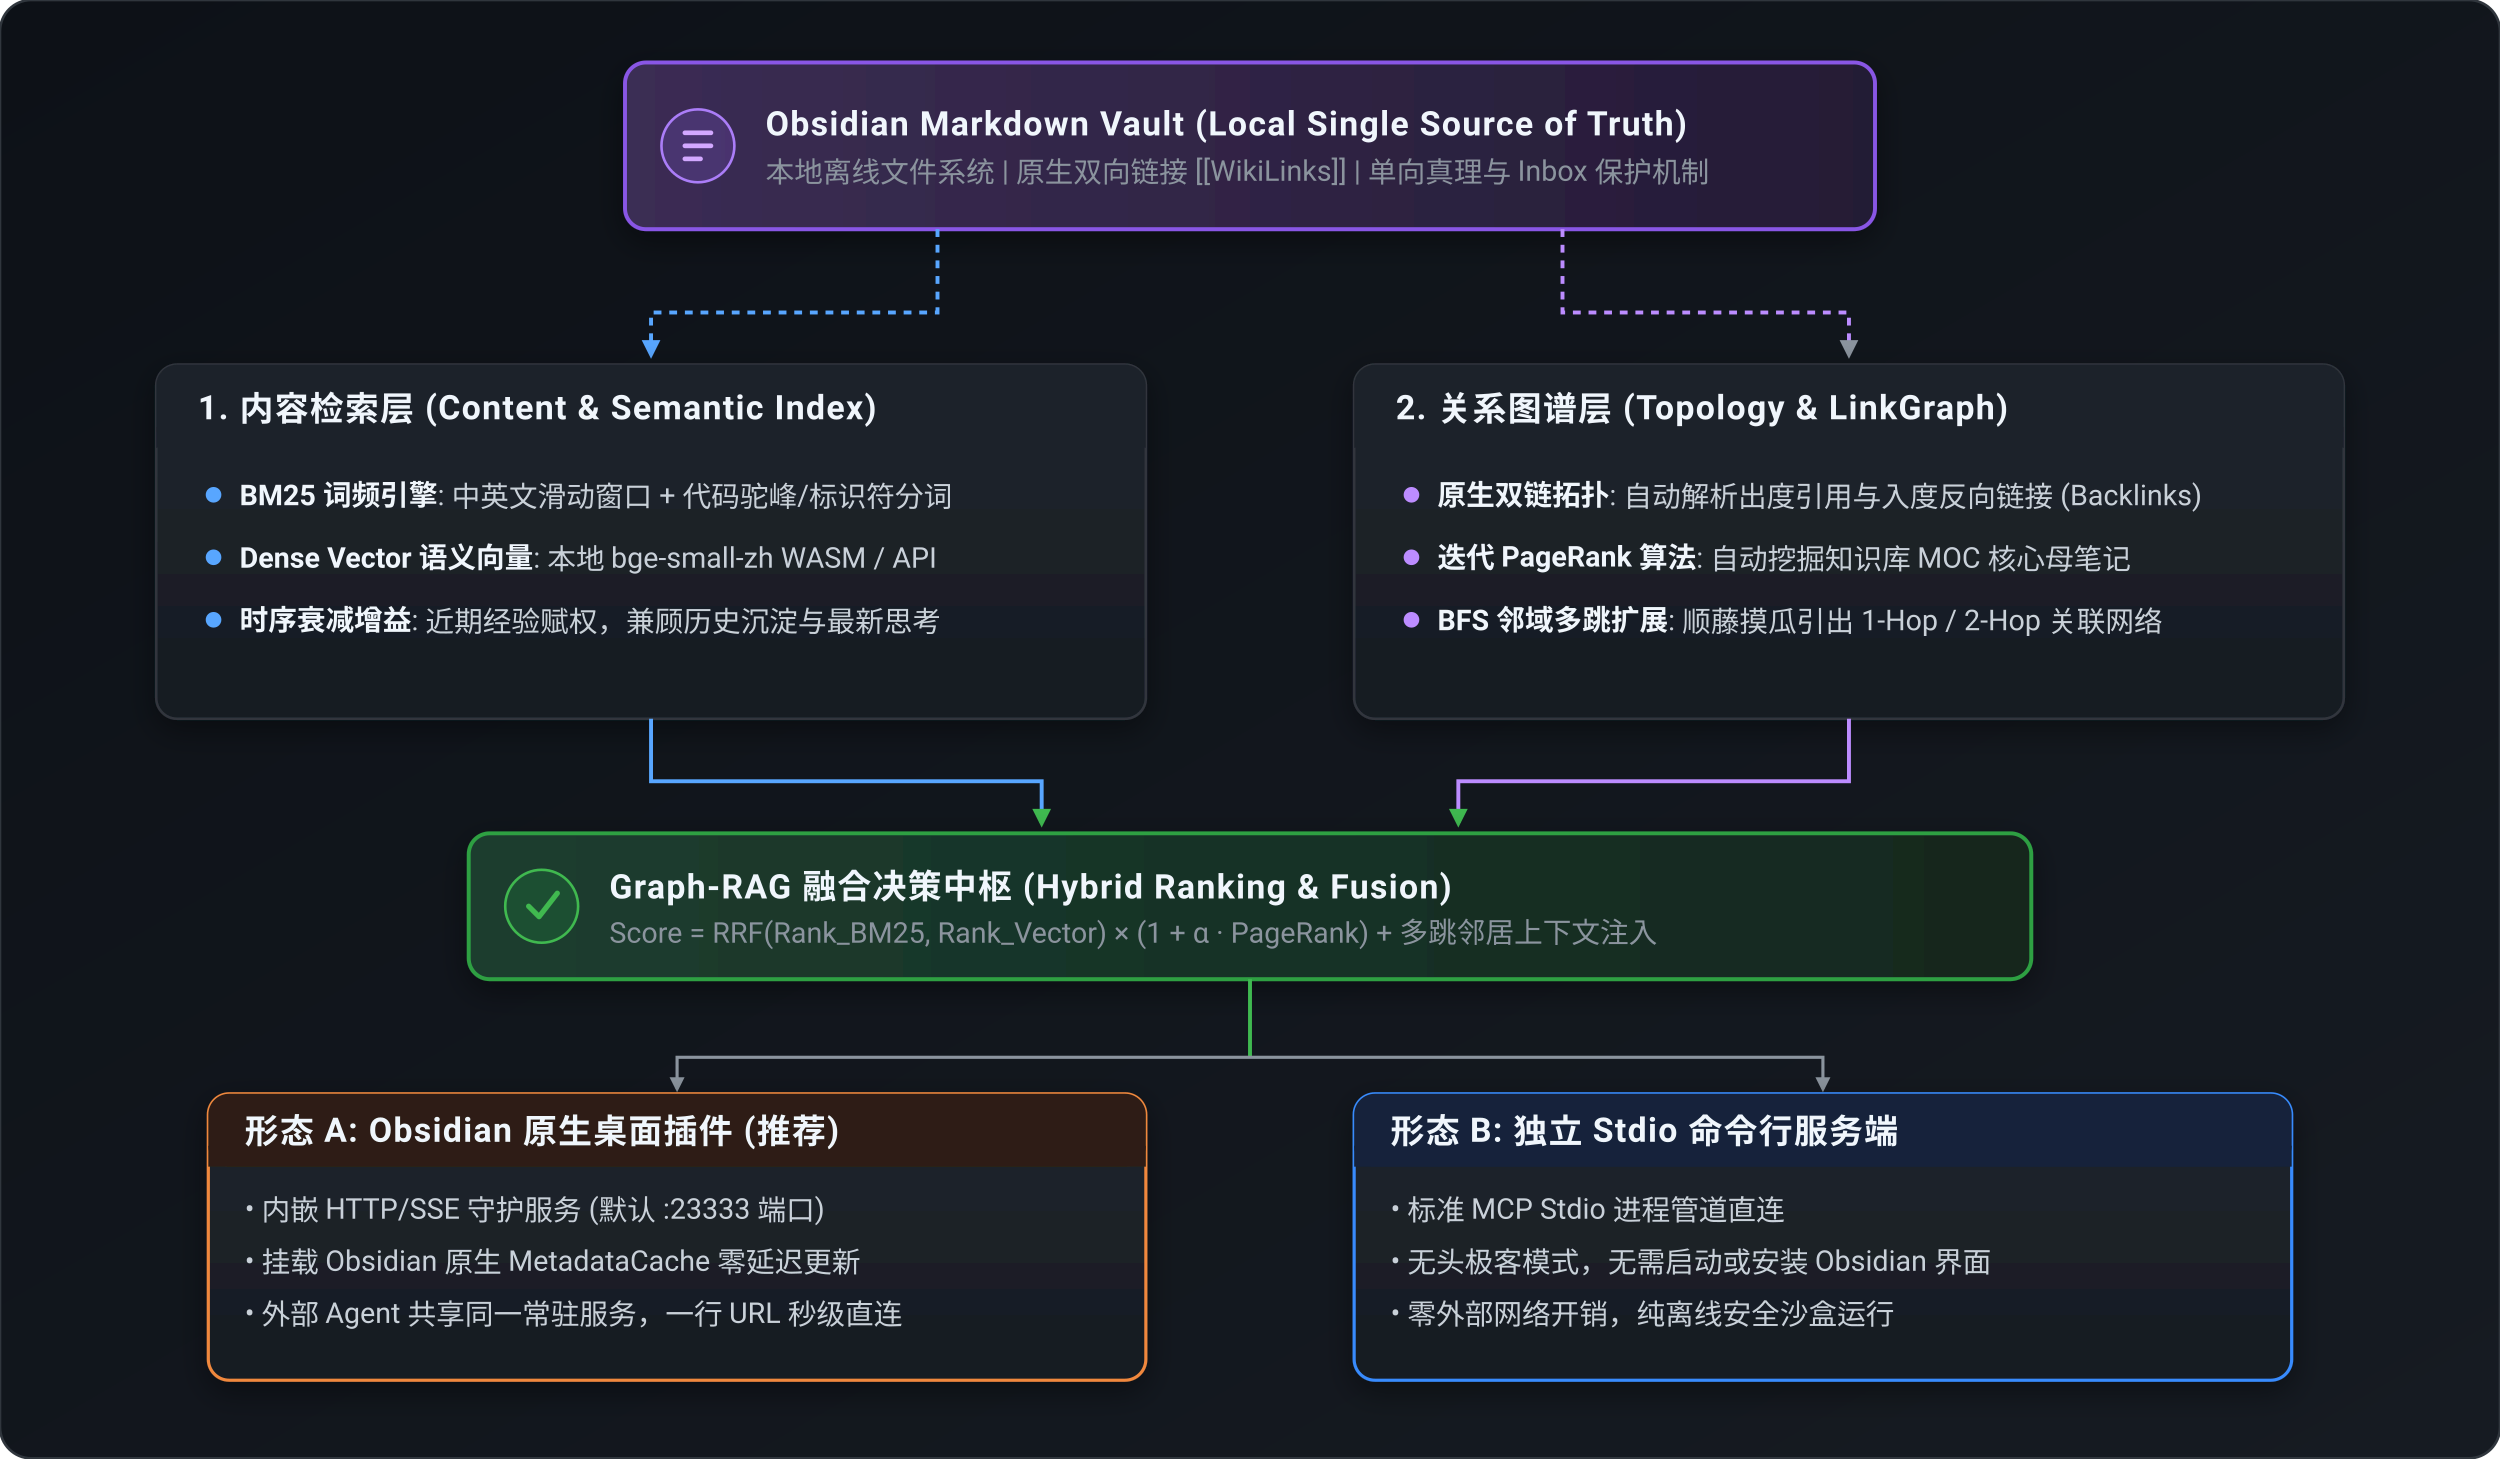
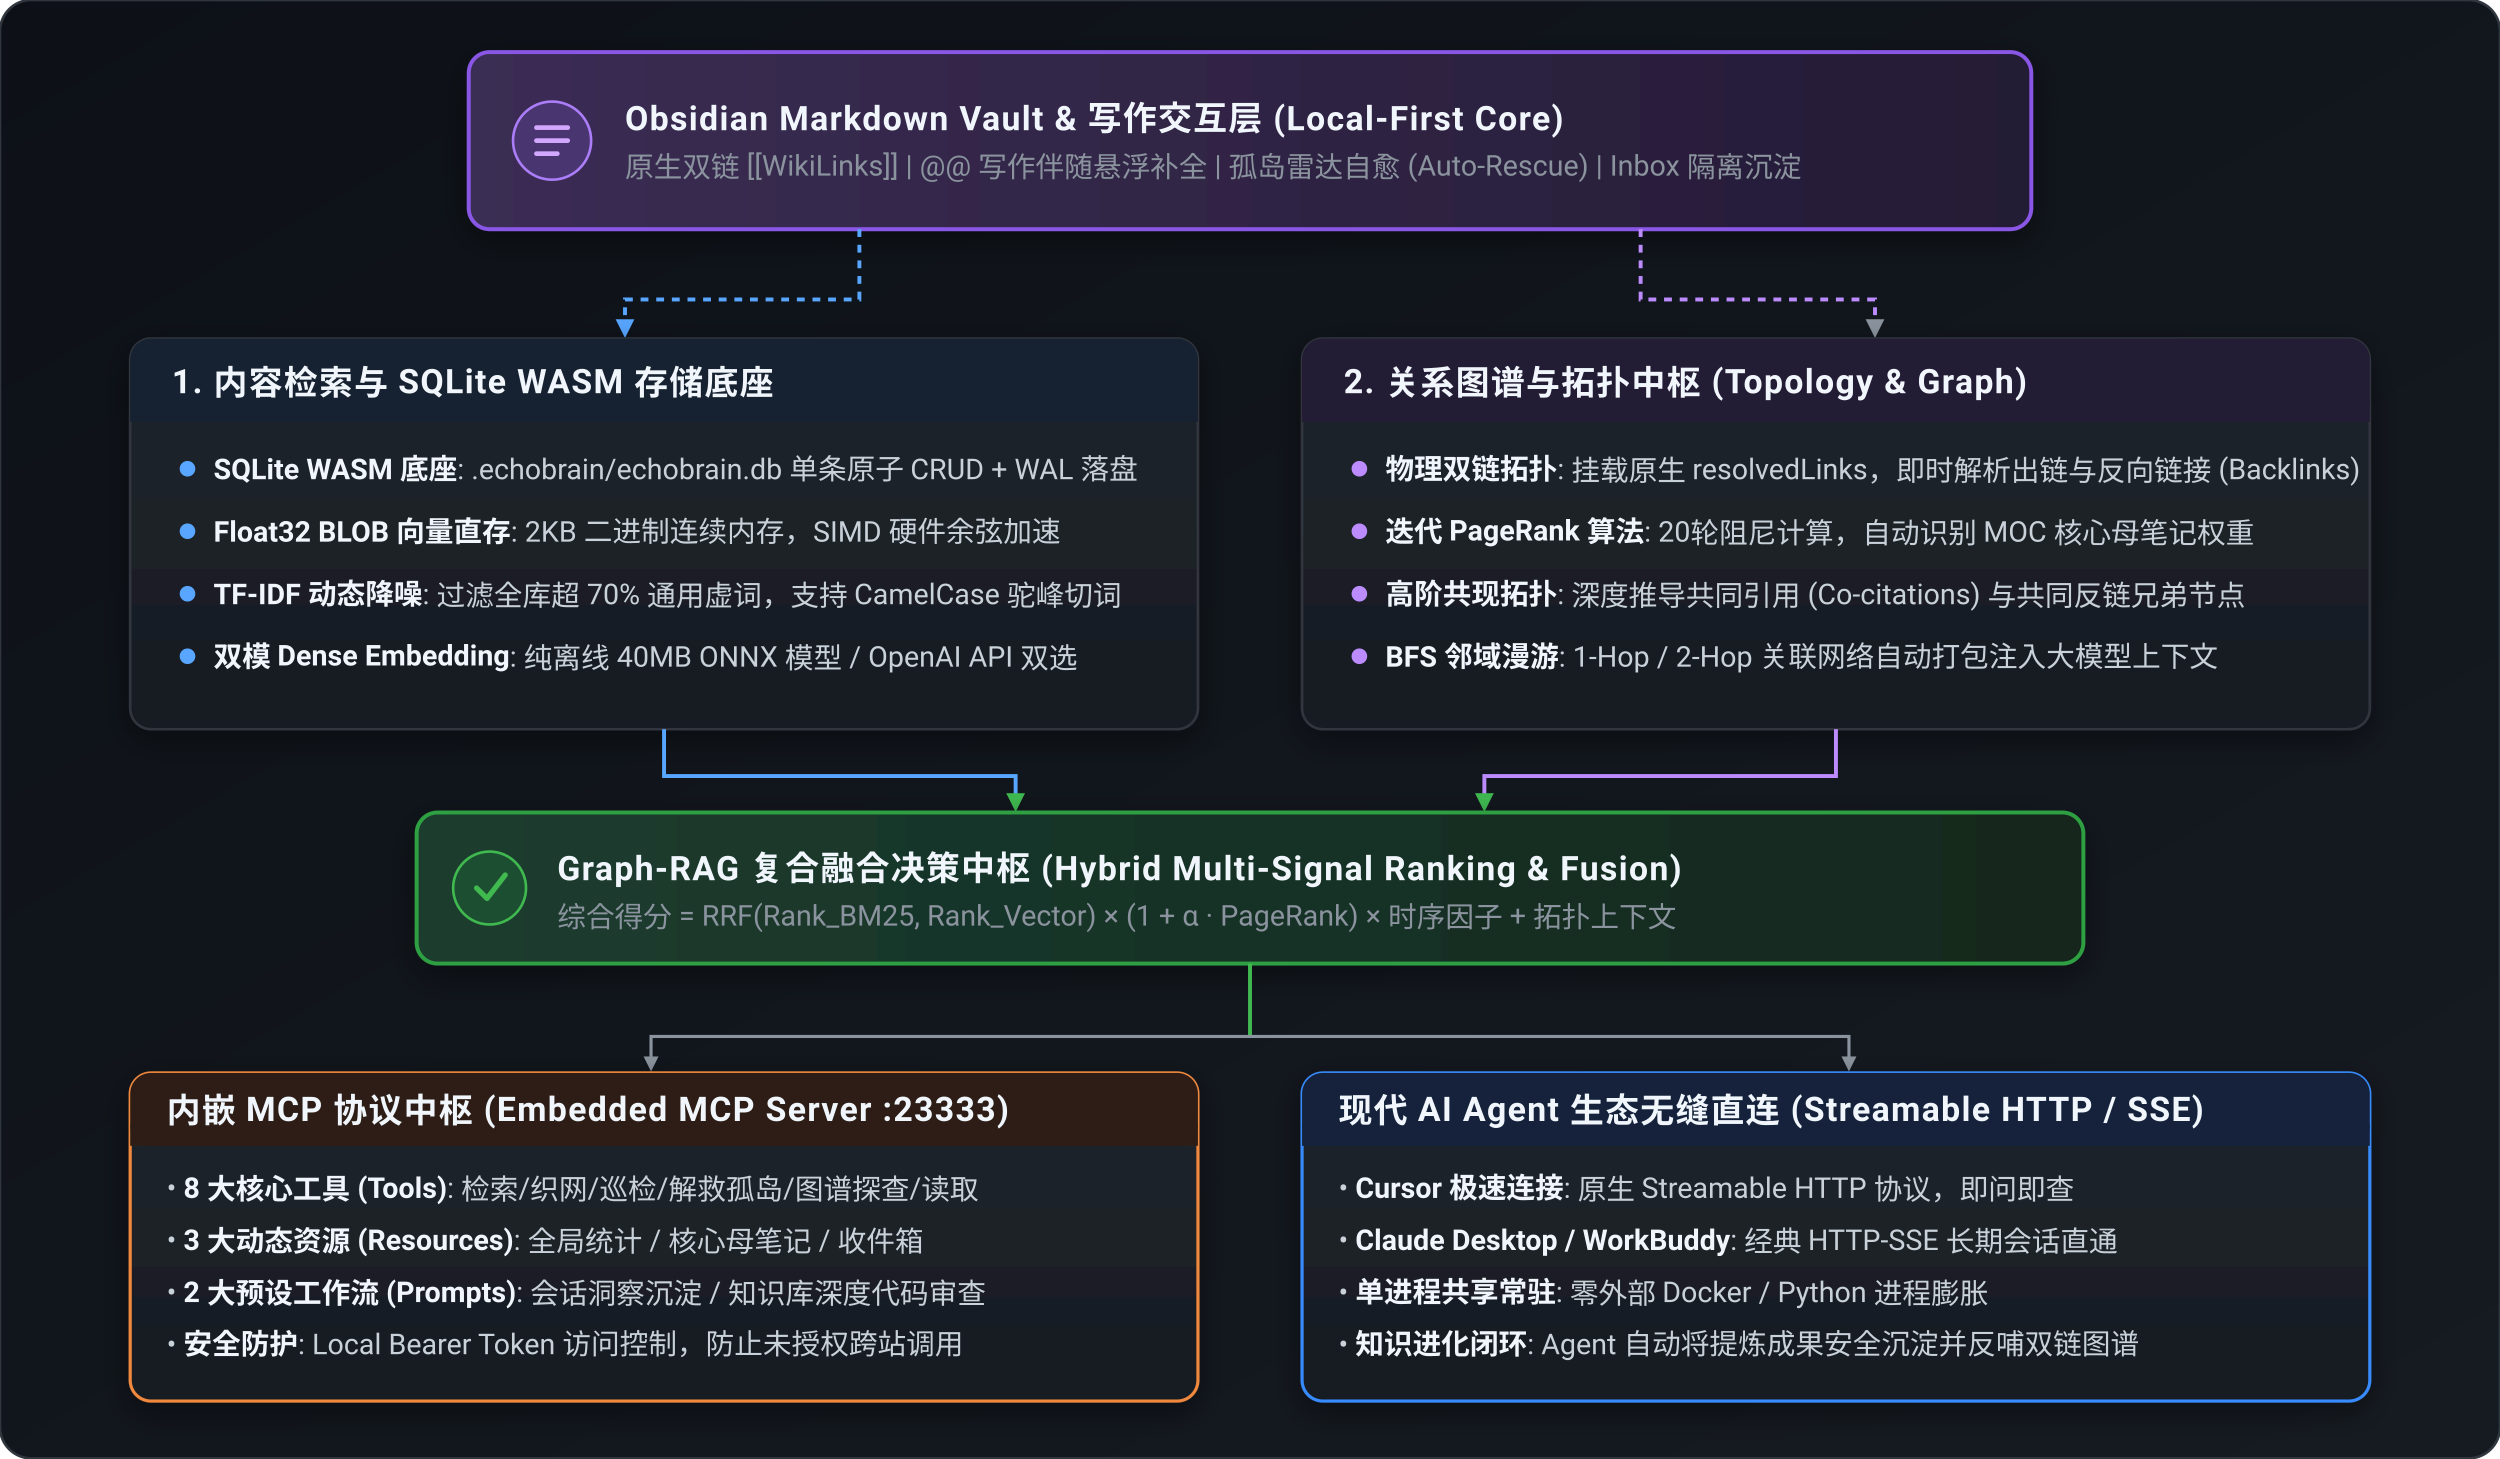
<svg xmlns="http://www.w3.org/2000/svg" viewBox="0 0 960 560" width="100%" height="100%">
  <defs>
    <linearGradient id="bgGrad" x1="0%" y1="0%" x2="100%" y2="100%">
      <stop offset="0%" stop-color="#0d1117" />
      <stop offset="100%" stop-color="#161b22" />
    </linearGradient>
    <linearGradient id="cardGrad" x1="0%" y1="0%" x2="0%" y2="100%">
      <stop offset="0%" stop-color="#21262d" />
      <stop offset="100%" stop-color="#161b22" />
    </linearGradient>
    <linearGradient id="vaultGrad" x1="0%" y1="0%" x2="100%" y2="0%">
      <stop offset="0%" stop-color="#3b2d54" />
      <stop offset="100%" stop-color="#241b35" />
    </linearGradient>
    <linearGradient id="ragGrad" x1="0%" y1="0%" x2="100%" y2="0%">
      <stop offset="0%" stop-color="#1c3d2f" />
      <stop offset="100%" stop-color="#13271e" />
+     </linearGradient>
+     <linearGradient id="dbGrad" x1="0%" y1="0%" x2="100%" y2="0%">
+       <stop offset="0%" stop-color="#1f3750" />
+       <stop offset="100%" stop-color="#122334" />
    </linearGradient>
    <filter id="shadow" x="-5%" y="-5%" width="110%" height="115%" filterUnits="userSpaceOnUse">
      <feDropShadow dx="0" dy="4" stdDeviation="6" flood-color="#000000" flood-opacity="0.4" />
    </filter>
    <marker id="arrow" viewBox="0 0 10 10" refX="6" refY="5" markerWidth="6" markerHeight="6" orient="auto-start-reverse">
      <path d="M 0 1 L 8 5 L 0 9 z" fill="#8b949e" />
    </marker>
    <marker id="arrow-green" viewBox="0 0 10 10" refX="6" refY="5" markerWidth="6" markerHeight="6" orient="auto-start-reverse">
      <path d="M 0 1 L 8 5 L 0 9 z" fill="#3fb950" />
    </marker>
    <marker id="arrow-blue" viewBox="0 0 10 10" refX="6" refY="5" markerWidth="6" markerHeight="6" orient="auto-start-reverse">
      <path d="M 0 1 L 8 5 L 0 9 z" fill="#58a6ff" />
    </marker>
  </defs>
  <style>
    text { font-family: -apple-system, BlinkMacSystemFont, "Segoe UI", Roboto, Helvetica, Arial, sans-serif; }
    .title { font-size: 13px; font-weight: 700; fill: #f0f6fc; letter-spacing: 0.5px; }
    .subtitle { font-size: 11px; fill: #8b949e; }
    .item-text { font-size: 11px; fill: #c9d1d9; }
    .badge-text { font-size: 9px; font-weight: 600; text-transform: uppercase; }
  </style>
  <rect width="960" height="560" rx="12" fill="url(#bgGrad)" stroke="#30363d" stroke-width="1" />
-   <g transform="translate(240, 24)" filter="url(#shadow)">
-     <rect width="480" height="64" rx="8" fill="url(#vaultGrad)" stroke="#8957e5" stroke-width="1.5" />
-     <circle cx="28" cy="32" r="14" fill="#8957e5" fill-opacity="0.2" stroke="#ab7df8" stroke-width="1" />
-     <path d="M 23 27 L 33 27 M 23 32 L 33 32 M 23 37 L 29 37" stroke="#d2a8ff" stroke-width="1.8" stroke-linecap="round" />
-     <text x="54" y="28" class="title" fill="#d2a8ff">Obsidian Markdown Vault (Local Single Source of Truth)</text>
-     <text x="54" y="46" class="subtitle">本地离线文件系统 | 原生双向链接 [[WikiLinks]] | 单向真理与 Inbox 保护机制</text>
+   <g transform="translate(180, 20)" filter="url(#shadow)">
+     <rect width="600" height="68" rx="8" fill="url(#vaultGrad)" stroke="#8957e5" stroke-width="1.5" />
+     <circle cx="32" cy="34" r="15" fill="#8957e5" fill-opacity="0.2" stroke="#ab7df8" stroke-width="1" />
+     <path d="M 26 29 L 38 29 M 26 34 L 38 34 M 26 39 L 34 39" stroke="#d2a8ff" stroke-width="1.8" stroke-linecap="round" />
+     <text x="60" y="30" class="title" fill="#d2a8ff">Obsidian Markdown Vault &amp; 写作交互层 (Local-First Core)</text>
+     <text x="60" y="48" class="subtitle">原生双链 [[WikiLinks]] | @@ 写作伴随悬浮补全 | 孤岛雷达自愈 (Auto-Rescue) | Inbox 隔离沉淀</text>
  </g>
-   <path d="M 360 88 L 360 120 L 250 120 L 250 136" fill="none" stroke="#58a6ff" stroke-width="1.5" stroke-dasharray="3,3" marker-end="url(#arrow-blue)" />
-   <path d="M 600 88 L 600 120 L 710 120 L 710 136" fill="none" stroke="#bc8cff" stroke-width="1.5" stroke-dasharray="3,3" marker-end="url(#arrow)" />
-   <g transform="translate(60, 140)" filter="url(#shadow)">
-     <rect width="380" height="136" rx="8" fill="url(#cardGrad)" stroke="#30363d" stroke-width="1" />
-     <rect x="0" y="0" width="380" height="32" rx="8" fill="#1f242c" />
-     <rect x="0" y="24" width="380" height="8" fill="#1f242c" />
-     <text x="16" y="21" class="title" fill="#58a6ff">1. 内容检索层 (Content &amp; Semantic Index)</text>
+   <path d="M 330 88 L 330 115 L 240 115 L 240 128" fill="none" stroke="#58a6ff" stroke-width="1.5" stroke-dasharray="3,3" marker-end="url(#arrow-blue)" />
+   <path d="M 630 88 L 630 115 L 720 115 L 720 128" fill="none" stroke="#bc8cff" stroke-width="1.5" stroke-dasharray="3,3" marker-end="url(#arrow)" />
+   <g transform="translate(50, 130)" filter="url(#shadow)">
+     <rect width="410" height="150" rx="8" fill="url(#cardGrad)" stroke="#30363d" stroke-width="1" />
+     <rect x="0" y="0" width="410" height="32" rx="8" fill="#182330" />
+     <rect x="0" y="24" width="410" height="8" fill="#182330" />
+     <text x="16" y="21" class="title" fill="#58a6ff">1. 内容检索与 SQLite WASM 存储底座</text>
    <g transform="translate(16, 44)">
      <circle cx="6" cy="6" r="3" fill="#58a6ff" />
      <text x="16" y="10" class="item-text">
-         <tspan font-weight="600" fill="#f0f6fc">BM25 词频引擎</tspan>: 中英文滑动窗口 + 代码驼峰/标识符分词</text>
+         <tspan font-weight="600" fill="#f0f6fc">SQLite WASM 底座</tspan>: .echobrain/echobrain.db 单条原子 CRUD + WAL 落盘</text>
      <circle cx="6" cy="30" r="3" fill="#58a6ff" />
      <text x="16" y="34" class="item-text">
-         <tspan font-weight="600" fill="#f0f6fc">Dense Vector 语义向量</tspan>: 本地 bge-small-zh WASM / API</text>
+         <tspan font-weight="600" fill="#f0f6fc">Float32 BLOB 向量直存</tspan>: 2KB 二进制连续内存，SIMD 硬件余弦加速</text>
      <circle cx="6" cy="54" r="3" fill="#58a6ff" />
      <text x="16" y="58" class="item-text">
-         <tspan font-weight="600" fill="#f0f6fc">时序衰减增益</tspan>: 近期经验赋权，兼顾历史沉淀与最新思考</text>
+         <tspan font-weight="600" fill="#f0f6fc">TF-IDF 动态降噪</tspan>: 过滤全库超 70% 通用虚词，支持 CamelCase 驼峰切词</text>
+       <circle cx="6" cy="78" r="3" fill="#58a6ff" />
+       <text x="16" y="82" class="item-text">
+         <tspan font-weight="600" fill="#f0f6fc">双模 Dense Embedding</tspan>: 纯离线 40MB ONNX 模型 / OpenAI API 双选</text>
    </g>
  </g>
-   <g transform="translate(520, 140)" filter="url(#shadow)">
-     <rect width="380" height="136" rx="8" fill="url(#cardGrad)" stroke="#30363d" stroke-width="1" />
-     <rect x="0" y="0" width="380" height="32" rx="8" fill="#1f242c" />
-     <rect x="0" y="24" width="380" height="8" fill="#1f242c" />
-     <text x="16" y="21" class="title" fill="#bc8cff">2. 关系图谱层 (Topology &amp; LinkGraph)</text>
+   <g transform="translate(500, 130)" filter="url(#shadow)">
+     <rect width="410" height="150" rx="8" fill="url(#cardGrad)" stroke="#30363d" stroke-width="1" />
+     <rect x="0" y="0" width="410" height="32" rx="8" fill="#241b35" />
+     <rect x="0" y="24" width="410" height="8" fill="#241b35" />
+     <text x="16" y="21" class="title" fill="#bc8cff">2. 关系图谱与拓扑中枢 (Topology &amp; Graph)</text>
    <g transform="translate(16, 44)">
      <circle cx="6" cy="6" r="3" fill="#bc8cff" />
      <text x="16" y="10" class="item-text">
-         <tspan font-weight="600" fill="#f0f6fc">原生双链拓扑</tspan>: 自动解析出度引用与入度反向链接 (Backlinks)</text>
+         <tspan font-weight="600" fill="#f0f6fc">物理双链拓扑</tspan>: 挂载原生 resolvedLinks，即时解析出链与反向链接 (Backlinks)</text>
      <circle cx="6" cy="30" r="3" fill="#bc8cff" />
      <text x="16" y="34" class="item-text">
-         <tspan font-weight="600" fill="#f0f6fc">迭代 PageRank 算法</tspan>: 自动挖掘知识库 MOC 核心母笔记</text>
+         <tspan font-weight="600" fill="#f0f6fc">迭代 PageRank 算法</tspan>: 20轮阻尼计算，自动识别 MOC 核心母笔记权重</text>
      <circle cx="6" cy="54" r="3" fill="#bc8cff" />
      <text x="16" y="58" class="item-text">
-         <tspan font-weight="600" fill="#f0f6fc">BFS 邻域多跳扩展</tspan>: 顺藤摸瓜引出 1-Hop / 2-Hop 关联网络</text>
+         <tspan font-weight="600" fill="#f0f6fc">高阶共现拓扑</tspan>: 深度推导共同引用 (Co-citations) 与共同反链兄弟节点</text>
+       <circle cx="6" cy="78" r="3" fill="#bc8cff" />
+       <text x="16" y="82" class="item-text">
+         <tspan font-weight="600" fill="#f0f6fc">BFS 邻域漫游</tspan>: 1-Hop / 2-Hop 关联网络自动打包注入大模型上下文</text>
    </g>
  </g>
-   <path d="M 250 276 L 250 300 L 400 300 L 400 316" fill="none" stroke="#58a6ff" stroke-width="1.5" marker-end="url(#arrow-green)" />
-   <path d="M 710 276 L 710 300 L 560 300 L 560 316" fill="none" stroke="#bc8cff" stroke-width="1.5" marker-end="url(#arrow-green)" />
-   <g transform="translate(180, 320)" filter="url(#shadow)">
-     <rect width="600" height="56" rx="8" fill="url(#ragGrad)" stroke="#2ea043" stroke-width="1.5" />
-     <circle cx="28" cy="28" r="14" fill="#2ea043" fill-opacity="0.2" stroke="#3fb950" stroke-width="1" />
-     <path d="M 23 28 L 27 32 L 34 23" fill="none" stroke="#3fb950" stroke-width="2" stroke-linecap="round" stroke-linejoin="round" />
-     <text x="54" y="25" class="title" fill="#3fb950">Graph-RAG 融合决策中枢 (Hybrid Ranking &amp; Fusion)</text>
-     <text x="54" y="42" class="subtitle">Score = RRF(Rank_BM25, Rank_Vector) × (1 + α · PageRank) + 多跳邻居上下文注入</text>
+   <path d="M 255 280 L 255 298 L 390 298 L 390 310" fill="none" stroke="#58a6ff" stroke-width="1.5" marker-end="url(#arrow-green)" />
+   <path d="M 705 280 L 705 298 L 570 298 L 570 310" fill="none" stroke="#bc8cff" stroke-width="1.5" marker-end="url(#arrow-green)" />
+   <g transform="translate(160, 312)" filter="url(#shadow)">
+     <rect width="640" height="58" rx="8" fill="url(#ragGrad)" stroke="#2ea043" stroke-width="1.5" />
+     <circle cx="28" cy="29" r="14" fill="#2ea043" fill-opacity="0.2" stroke="#3fb950" stroke-width="1" />
+     <path d="M 23 29 L 27 33 L 34 24" fill="none" stroke="#3fb950" stroke-width="2" stroke-linecap="round" stroke-linejoin="round" />
+     <text x="54" y="26" class="title" fill="#3fb950">Graph-RAG 复合融合决策中枢 (Hybrid Multi-Signal Ranking &amp; Fusion)</text>
+     <text x="54" y="44" class="subtitle">综合得分 = RRF(Rank_BM25, Rank_Vector) × (1 + α · PageRank) × 时序因子 + 拓扑上下文</text>
  </g>
-   <path d="M 480 376 L 480 406" fill="none" stroke="#3fb950" stroke-width="1.5" />
-   <path d="M 480 406 L 260 406 L 260 418" fill="none" stroke="#8b949e" stroke-width="1.2" marker-end="url(#arrow)" />
-   <path d="M 480 406 L 700 406 L 700 418" fill="none" stroke="#8b949e" stroke-width="1.2" marker-end="url(#arrow)" />
-   <g transform="translate(80, 420)" filter="url(#shadow)">
-     <rect width="360" height="110" rx="8" fill="url(#cardGrad)" stroke="#f0883e" stroke-width="1.2" />
-     <rect x="0" y="0" width="360" height="28" rx="8" fill="#2d1f16" />
-     <rect x="0" y="20" width="360" height="8" fill="#2d1f16" />
-     <text x="14" y="19" class="title" fill="#f0883e">形态 A: Obsidian 原生桌面插件 (推荐)</text>
-     <text x="14" y="48" class="item-text">• 内嵌 HTTP/SSE 守护服务 (默认 :23333 端口)</text>
-     <text x="14" y="68" class="item-text">• 挂载 Obsidian 原生 MetadataCache 零延迟更新</text>
-     <text x="14" y="88" class="item-text">• 外部 Agent 共享同一常驻服务，一行 URL 秒级直连</text>
+   <path d="M 480 370 L 480 398" fill="none" stroke="#3fb950" stroke-width="1.5" />
+   <path d="M 480 398 L 250 398 L 250 410" fill="none" stroke="#8b949e" stroke-width="1.2" marker-end="url(#arrow)" />
+   <path d="M 480 398 L 710 398 L 710 410" fill="none" stroke="#8b949e" stroke-width="1.2" marker-end="url(#arrow)" />
+   <g transform="translate(50, 412)" filter="url(#shadow)">
+     <rect width="410" height="126" rx="8" fill="url(#cardGrad)" stroke="#f0883e" stroke-width="1.2" />
+     <rect x="0" y="0" width="410" height="28" rx="8" fill="#2d1f16" />
+     <rect x="0" y="20" width="410" height="8" fill="#2d1f16" />
+     <text x="14" y="19" class="title" fill="#f0883e">内嵌 MCP 协议中枢 (Embedded MCP Server :23333)</text>
+     <text x="14" y="48" class="item-text">• <tspan font-weight="600" fill="#f0f6fc">8 大核心工具 (Tools)</tspan>: 检索/织网/巡检/解救孤岛/图谱探查/读取</text>
+     <text x="14" y="68" class="item-text">• <tspan font-weight="600" fill="#f0f6fc">3 大动态资源 (Resources)</tspan>: 全局统计 / 核心母笔记 / 收件箱</text>
+     <text x="14" y="88" class="item-text">• <tspan font-weight="600" fill="#f0f6fc">2 大预设工作流 (Prompts)</tspan>: 会话洞察沉淀 / 知识库深度代码审查</text>
+     <text x="14" y="108" class="item-text">• <tspan font-weight="600" fill="#f0f6fc">安全防护</tspan>: Local Bearer Token 访问控制，防止未授权跨站调用</text>
  </g>
-   <g transform="translate(520, 420)" filter="url(#shadow)">
-     <rect width="360" height="110" rx="8" fill="url(#cardGrad)" stroke="#388bfd" stroke-width="1.2" />
-     <rect x="0" y="0" width="360" height="28" rx="8" fill="#14233a" />
-     <rect x="0" y="20" width="360" height="8" fill="#14233a" />
-     <text x="14" y="19" class="title" fill="#58a6ff">形态 B: 独立 Stdio 命令行服务端</text>
-     <text x="14" y="48" class="item-text">• 标准 MCP Stdio 进程管道直连</text>
-     <text x="14" y="68" class="item-text">• 无头极客模式，无需启动或安装 Obsidian 界面</text>
-     <text x="14" y="88" class="item-text">• 零外部网络开销，纯离线安全沙盒运行</text>
+   <g transform="translate(500, 412)" filter="url(#shadow)">
+     <rect width="410" height="126" rx="8" fill="url(#cardGrad)" stroke="#388bfd" stroke-width="1.2" />
+     <rect x="0" y="0" width="410" height="28" rx="8" fill="#14233a" />
+     <rect x="0" y="20" width="410" height="8" fill="#14233a" />
+     <text x="14" y="19" class="title" fill="#58a6ff">现代 AI Agent 生态无缝直连 (Streamable HTTP / SSE)</text>
+     <text x="14" y="48" class="item-text">• <tspan font-weight="600" fill="#f0f6fc">Cursor 极速连接</tspan>: 原生 Streamable HTTP 协议，即问即查</text>
+     <text x="14" y="68" class="item-text">• <tspan font-weight="600" fill="#f0f6fc">Claude Desktop / WorkBuddy</tspan>: 经典 HTTP-SSE 长期会话直通</text>
+     <text x="14" y="88" class="item-text">• <tspan font-weight="600" fill="#f0f6fc">单进程共享常驻</tspan>: 零外部 Docker / Python 进程膨胀</text>
+     <text x="14" y="108" class="item-text">• <tspan font-weight="600" fill="#f0f6fc">知识进化闭环</tspan>: Agent 自动将提炼成果安全沉淀并反哺双链图谱</text>
  </g>
</svg>
